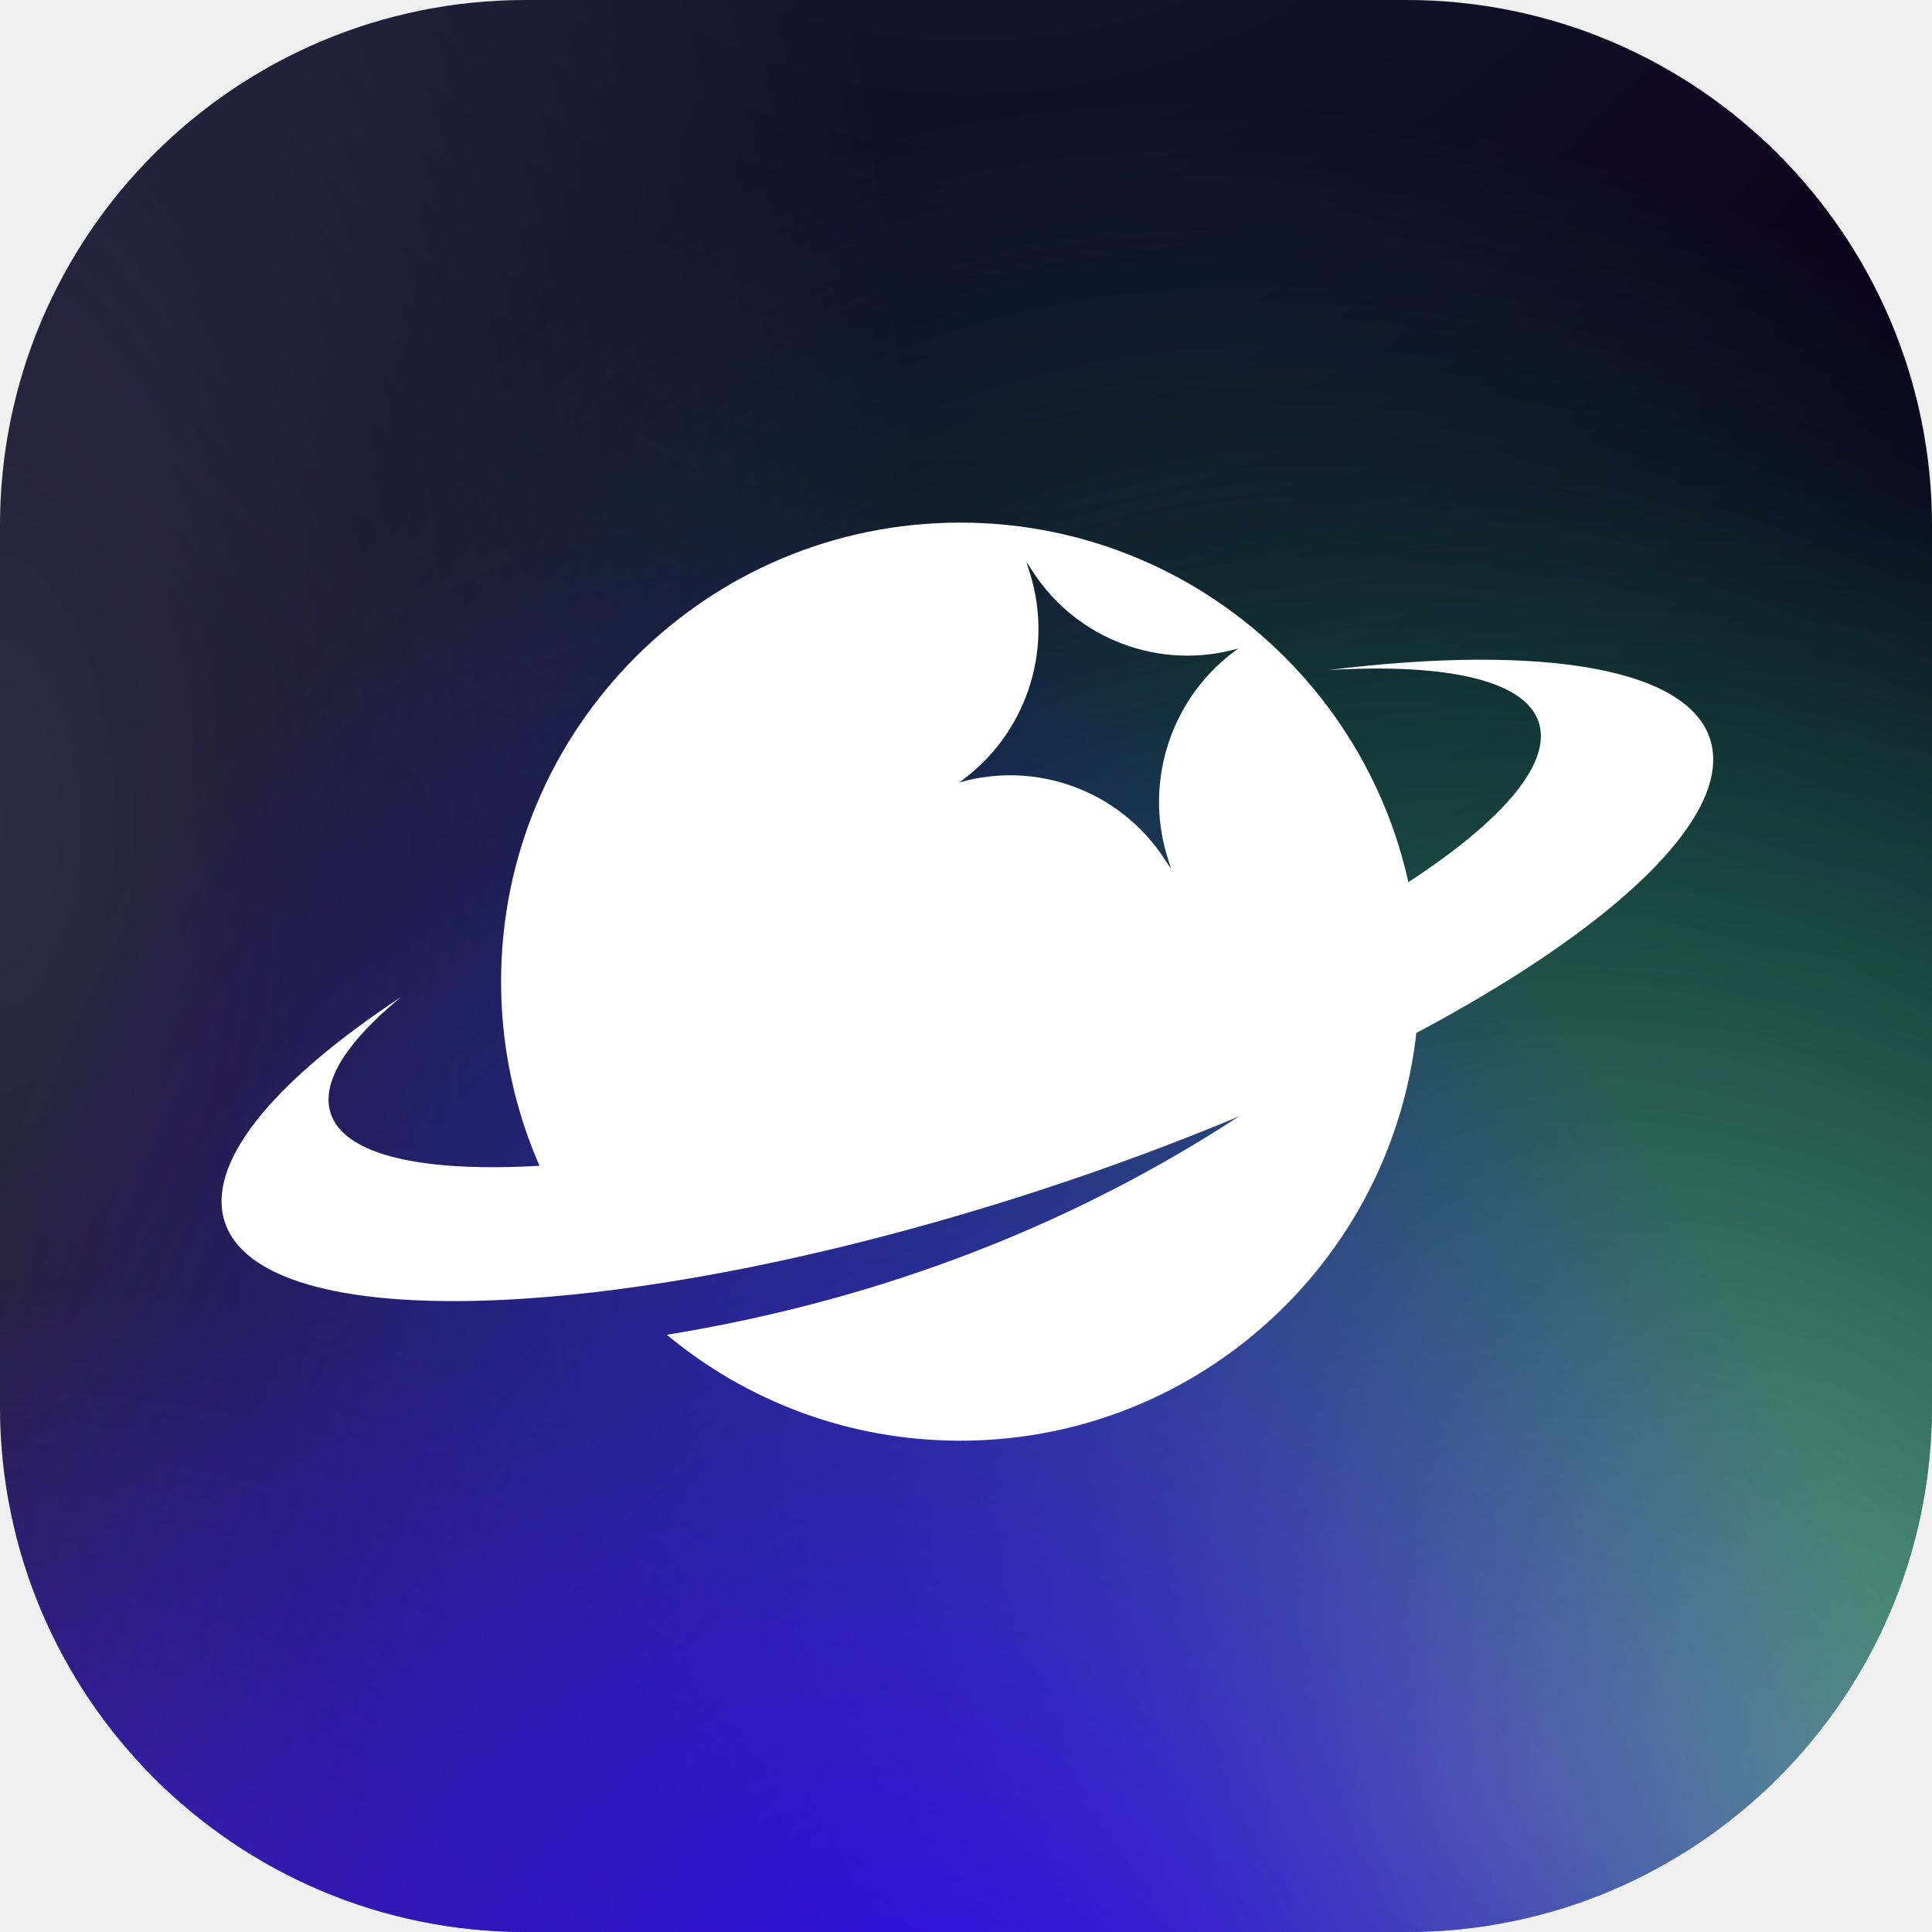
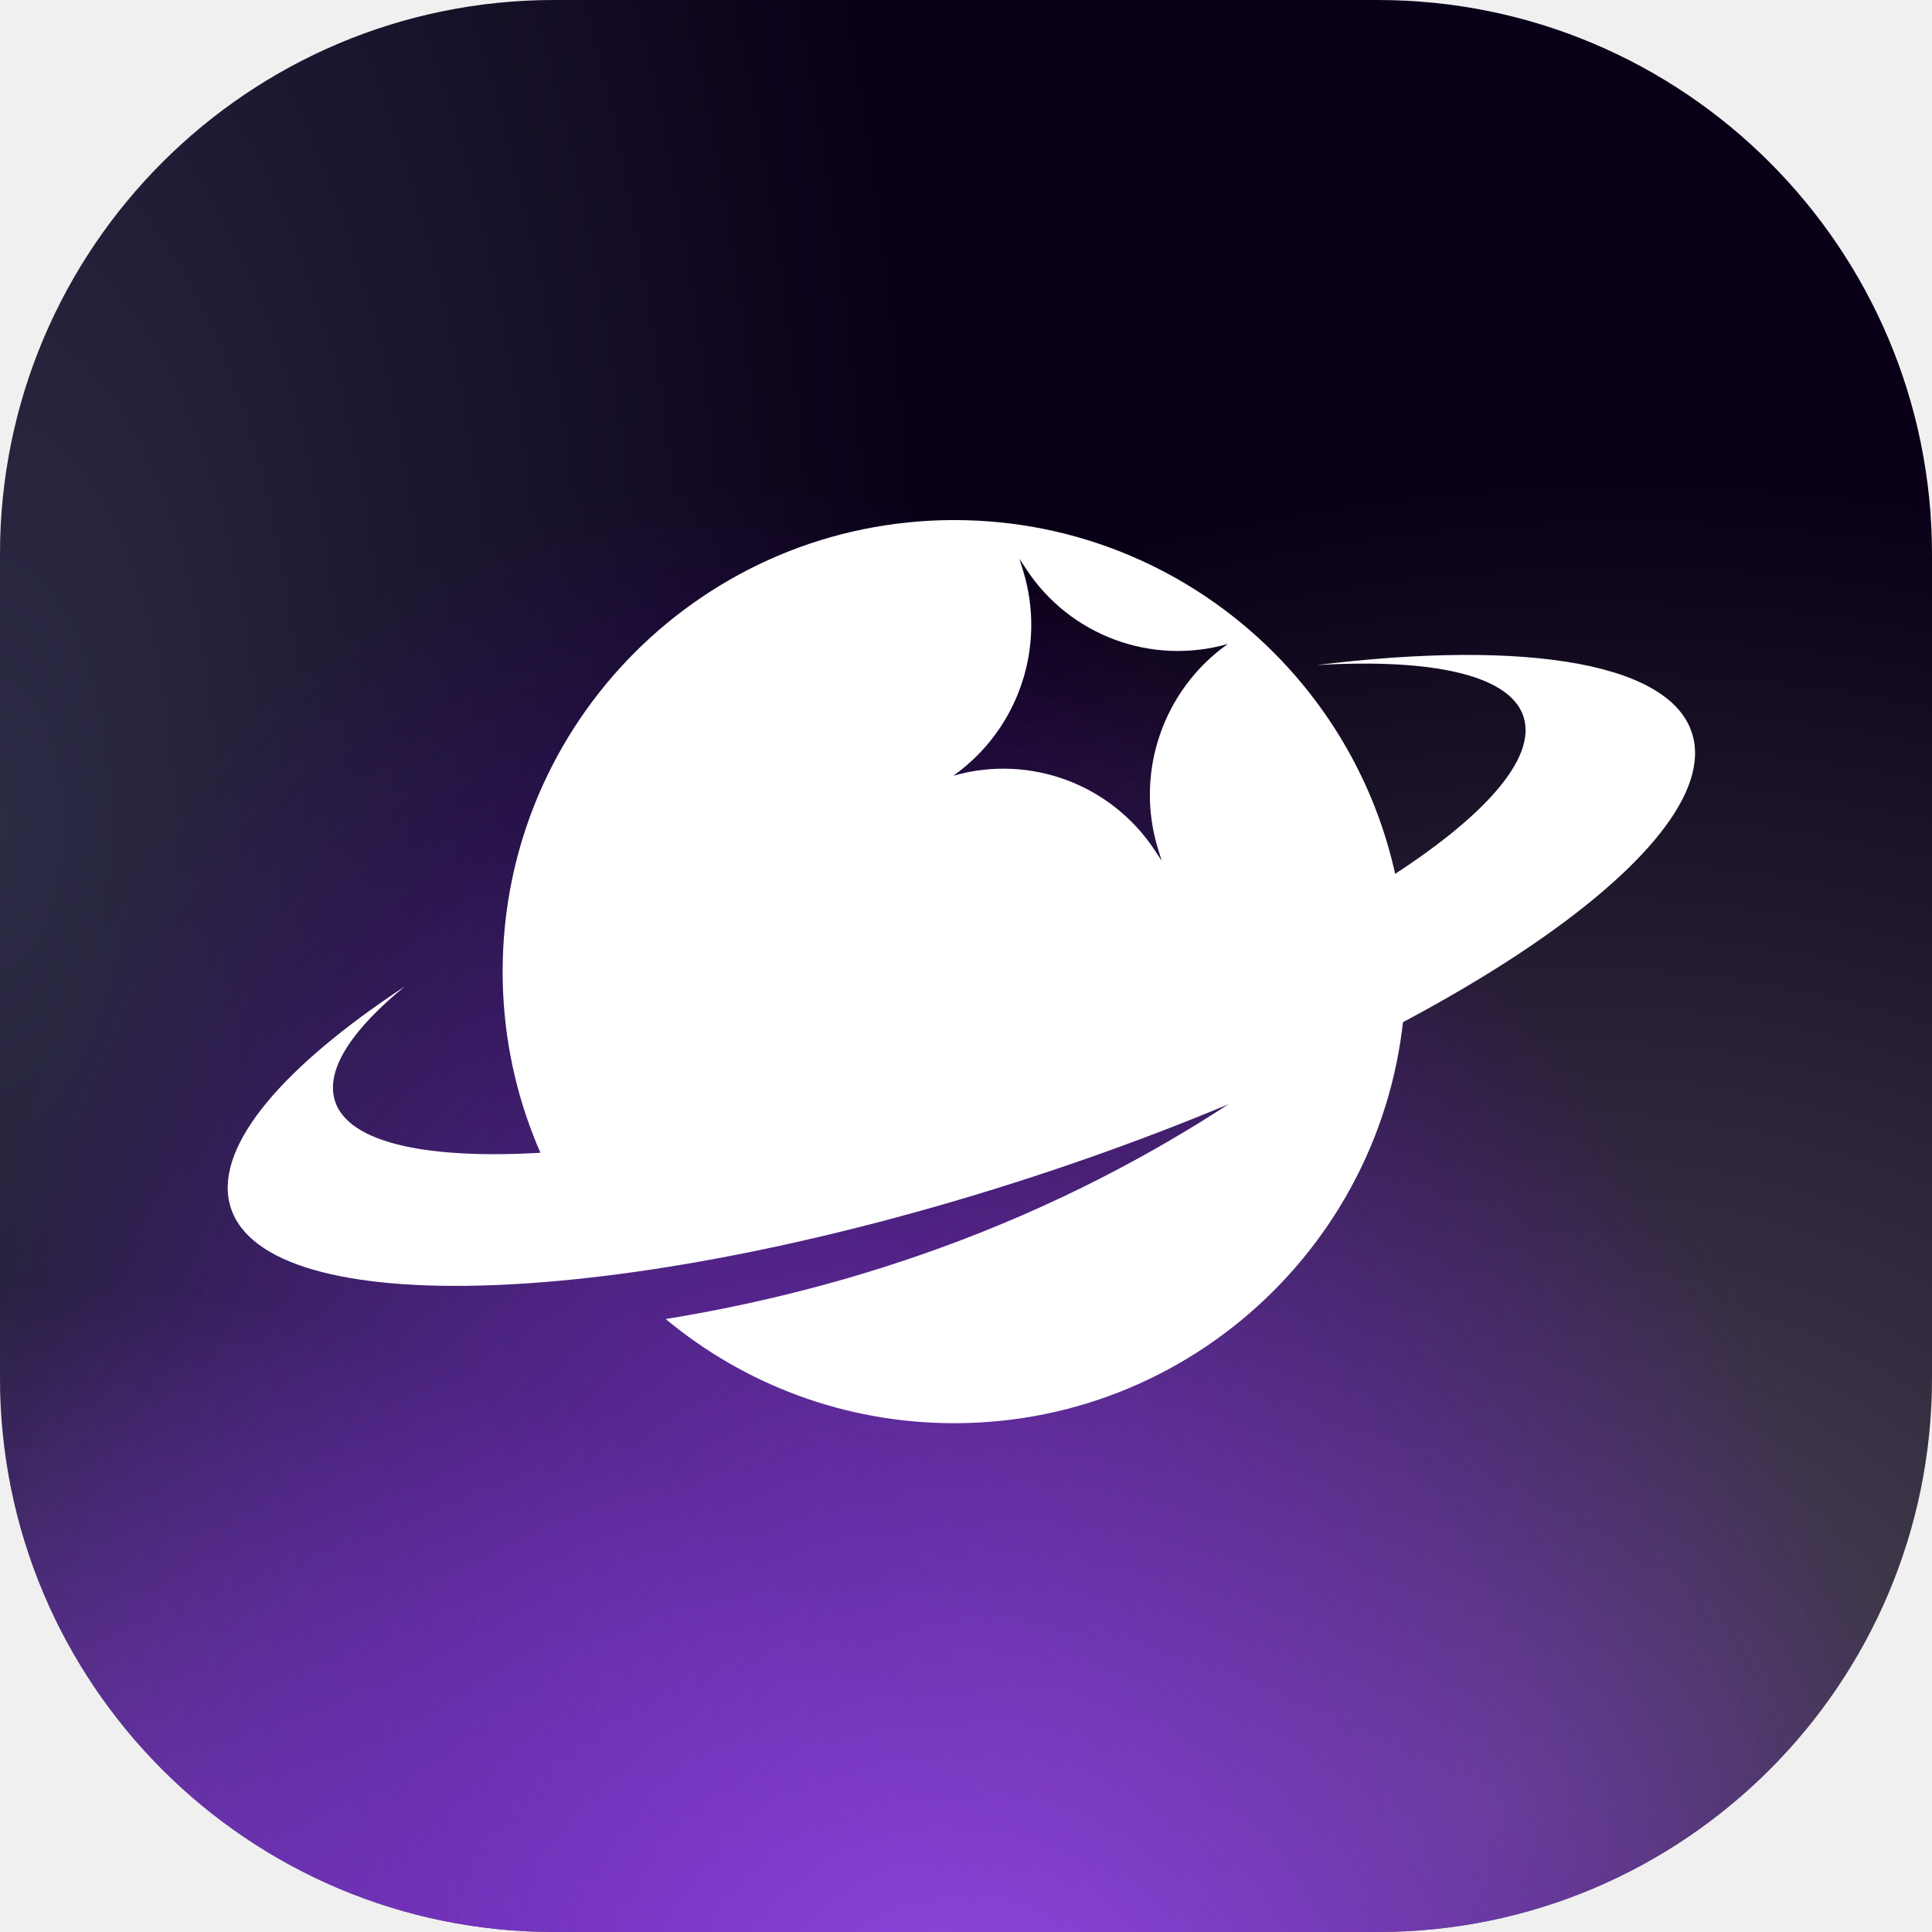
- <svg xmlns="http://www.w3.org/2000/svg" width="100" height="100" viewBox="0 0 100 100" fill="none">
-   <rect x="0" y="4.37114e-06" width="100" height="100" rx="27.216" fill="#090017" />
-   <rect x="0" y="4.37114e-06" width="100" height="100" rx="27.216" fill="url(#paint0_radial_2964_5656)" fill-opacity="0.2" />
-   <rect x="0" y="4.37114e-06" width="100" height="100" rx="27.216" fill="url(#paint1_radial_2964_5656)" fill-opacity="0.2" />
-   <rect x="0" y="4.37114e-06" width="100" height="100" rx="27.216" fill="url(#paint2_radial_2964_5656)" fill-opacity="0.5" />
-   <rect x="0" y="4.37114e-06" width="100" height="100" rx="27.216" fill="url(#paint3_radial_2964_5656)" fill-opacity="0.3" />
-   <rect x="0" y="4.37114e-06" width="100" height="100" rx="27.216" fill="url(#paint4_radial_2964_5656)" fill-opacity="0.6" />
-   <rect x="0" y="4.37114e-06" width="100" height="100" rx="27.216" fill="url(#paint5_radial_2964_5656)" />
-   <path d="M49.696 27.05C62.818 27.05 73.456 37.688 73.456 50.811C73.456 63.932 62.818 74.57 49.696 74.57C43.924 74.57 38.633 72.511 34.516 69.088C51.478 66.325 62.316 59.249 67.713 55.303C57.928 60.592 32.913 66.069 32.633 66.069L31.97 66.63C28.218 62.429 25.936 56.886 25.936 50.811C25.936 37.688 36.574 27.05 49.696 27.05ZM53.319 29.702C54.558 33.71 53.074 38.075 49.649 40.499C53.673 39.347 57.963 40.941 60.261 44.44L60.615 44.98L60.424 44.362C59.185 40.355 60.67 35.989 64.095 33.565C60.071 34.717 55.78 33.124 53.482 29.624L53.129 29.085L53.319 29.702Z" fill="white" />
-   <path d="M88.594 38.556C87.714 34.57 79.863 33.306 68.74 34.683C75.018 34.307 79.186 35.25 79.703 37.596C80.71 42.162 67.504 50.3 50.205 55.774C32.907 61.248 18.067 61.984 17.059 57.419C16.708 55.827 18.085 53.801 20.761 51.604C14.436 55.778 10.874 59.874 11.549 62.935C12.922 69.158 31.282 68.745 52.557 62.013C73.831 55.281 89.965 44.779 88.594 38.556Z" fill="white" />
+ <svg xmlns="http://www.w3.org/2000/svg" width="128" height="128" viewBox="0 0 128 128" fill="none">
+   <rect width="128" height="128" rx="36.725" fill="#090017" />
+   <rect width="128" height="128" rx="36.725" fill="url(#paint0_radial_1545_316)" fill-opacity="0.2" />
+   <rect width="128" height="128" rx="36.725" fill="url(#paint1_radial_1545_316)" fill-opacity="0.3" />
+   <rect width="128" height="128" rx="36.725" fill="url(#paint2_radial_1545_316)" fill-opacity="0.6" />
+   <rect width="128" height="128" rx="36.725" fill="url(#paint3_radial_1545_316)" />
+   <path d="M63.219 34.456C79.742 34.456 93.136 47.851 93.136 64.374C93.136 80.897 79.742 94.291 63.219 94.291C55.951 94.291 49.289 91.699 44.105 87.39C65.463 83.91 79.109 75.001 85.905 70.031C73.585 76.691 42.088 83.588 41.734 83.588L40.9 84.294C36.175 79.004 33.301 72.025 33.301 64.374C33.301 47.851 46.696 34.456 63.219 34.456ZM67.78 37.799C69.34 42.845 67.471 48.342 63.159 51.394C68.226 49.943 73.629 51.95 76.522 56.356L76.967 57.034L76.727 56.258C75.167 51.211 77.035 45.715 81.348 42.663C76.281 44.113 70.879 42.106 67.986 37.7L67.541 37.022L67.78 37.799Z" fill="white" />
+   <path d="M112.2 48.944C111.093 43.927 101.219 42.335 87.226 44.064C95.116 43.594 100.355 44.786 101.006 47.737C102.275 53.486 85.645 63.733 63.863 70.626C42.081 77.518 23.395 78.445 22.126 72.696C21.684 70.689 23.424 68.135 26.802 65.365C18.829 70.624 14.339 75.784 15.19 79.641C16.918 87.476 40.036 86.956 66.825 78.48C93.614 70.003 113.929 56.779 112.2 48.944Z" fill="white" />
  <defs>
-     <radialGradient id="paint0_radial_2964_5656" cx="0" cy="0" r="1" gradientUnits="userSpaceOnUse" gradientTransform="translate(-0.706098 42.6573) scale(48.9671 109.023)">
+     <radialGradient id="paint0_radial_1545_316" cx="0" cy="0" r="1" gradientUnits="userSpaceOnUse" gradientTransform="translate(-0.903957 54.6014) scale(62.6779 139.549)">
      <stop stop-color="#BFDCFF" />
      <stop offset="1" stop-color="#BFDCFF" stop-opacity="0" />
    </radialGradient>
-     <radialGradient id="paint1_radial_2964_5656" cx="0" cy="0" r="1" gradientUnits="userSpaceOnUse" gradientTransform="translate(50.1451 -64.4089) rotate(90) scale(114.059 77.9019)">
-       <stop stop-color="#79D2FF" />
-       <stop offset="1" stop-color="#79D2FF" stop-opacity="0" />
+     <radialGradient id="paint1_radial_1545_316" cx="0" cy="0" r="1" gradientTransform="matrix(-26.6848 -82.6396 103.476 -29.5982 98.3503 119.565)" gradientUnits="userSpaceOnUse">
+       <stop stop-color="white" />
+       <stop offset="1" stop-color="white" stop-opacity="0" />
    </radialGradient>
-     <radialGradient id="paint2_radial_2964_5656" cx="0" cy="0" r="1" gradientTransform="matrix(-86.7232 -60.0461 19.1855 -73.7414 100 100)" gradientUnits="userSpaceOnUse">
-       <stop stop-color="#73FFC5" />
-       <stop offset="1" stop-color="#13F094" stop-opacity="0" />
+     <radialGradient id="paint2_radial_1545_316" cx="0" cy="0" r="1" gradientTransform="matrix(0.253108 -46.953 65.3519 0.937541 1.15706 131.834)" gradientUnits="userSpaceOnUse">
+       <stop stop-color="#AB5DFF" />
+       <stop offset="1" stop-color="#AB5DFF" stop-opacity="0" />
    </radialGradient>
-     <radialGradient id="paint3_radial_2964_5656" cx="0" cy="0" r="1" gradientTransform="matrix(-20.8475 -64.5622 80.8407 -23.1236 76.8363 93.4101)" gradientUnits="userSpaceOnUse">
-       <stop stop-color="#E5FFF4" />
-       <stop offset="1" stop-color="#1DF39A" stop-opacity="0" />
-     </radialGradient>
-     <radialGradient id="paint4_radial_2964_5656" cx="0" cy="0" r="1" gradientTransform="matrix(0.197741 -36.682 51.0562 0.732454 0.904073 102.995)" gradientUnits="userSpaceOnUse">
-       <stop stop-color="#542AFF" />
-       <stop offset="1" stop-color="#5126FF" stop-opacity="0" />
-     </radialGradient>
-     <radialGradient id="paint5_radial_2964_5656" cx="0" cy="0" r="1" gradientTransform="matrix(-44.2373 -82.4128 37.766 -53.9488 53.3335 123.427)" gradientUnits="userSpaceOnUse">
-       <stop stop-color="#3300FF" />
-       <stop offset="1" stop-color="#3300FF" stop-opacity="0" />
+     <radialGradient id="paint3_radial_1545_316" cx="0" cy="0" r="1" gradientTransform="matrix(-56.6238 -105.488 48.3405 -69.0545 68.2667 157.986)" gradientUnits="userSpaceOnUse">
+       <stop stop-color="#AB5DFF" />
+       <stop offset="1" stop-color="#7800FF" stop-opacity="0" />
    </radialGradient>
  </defs>
</svg>
